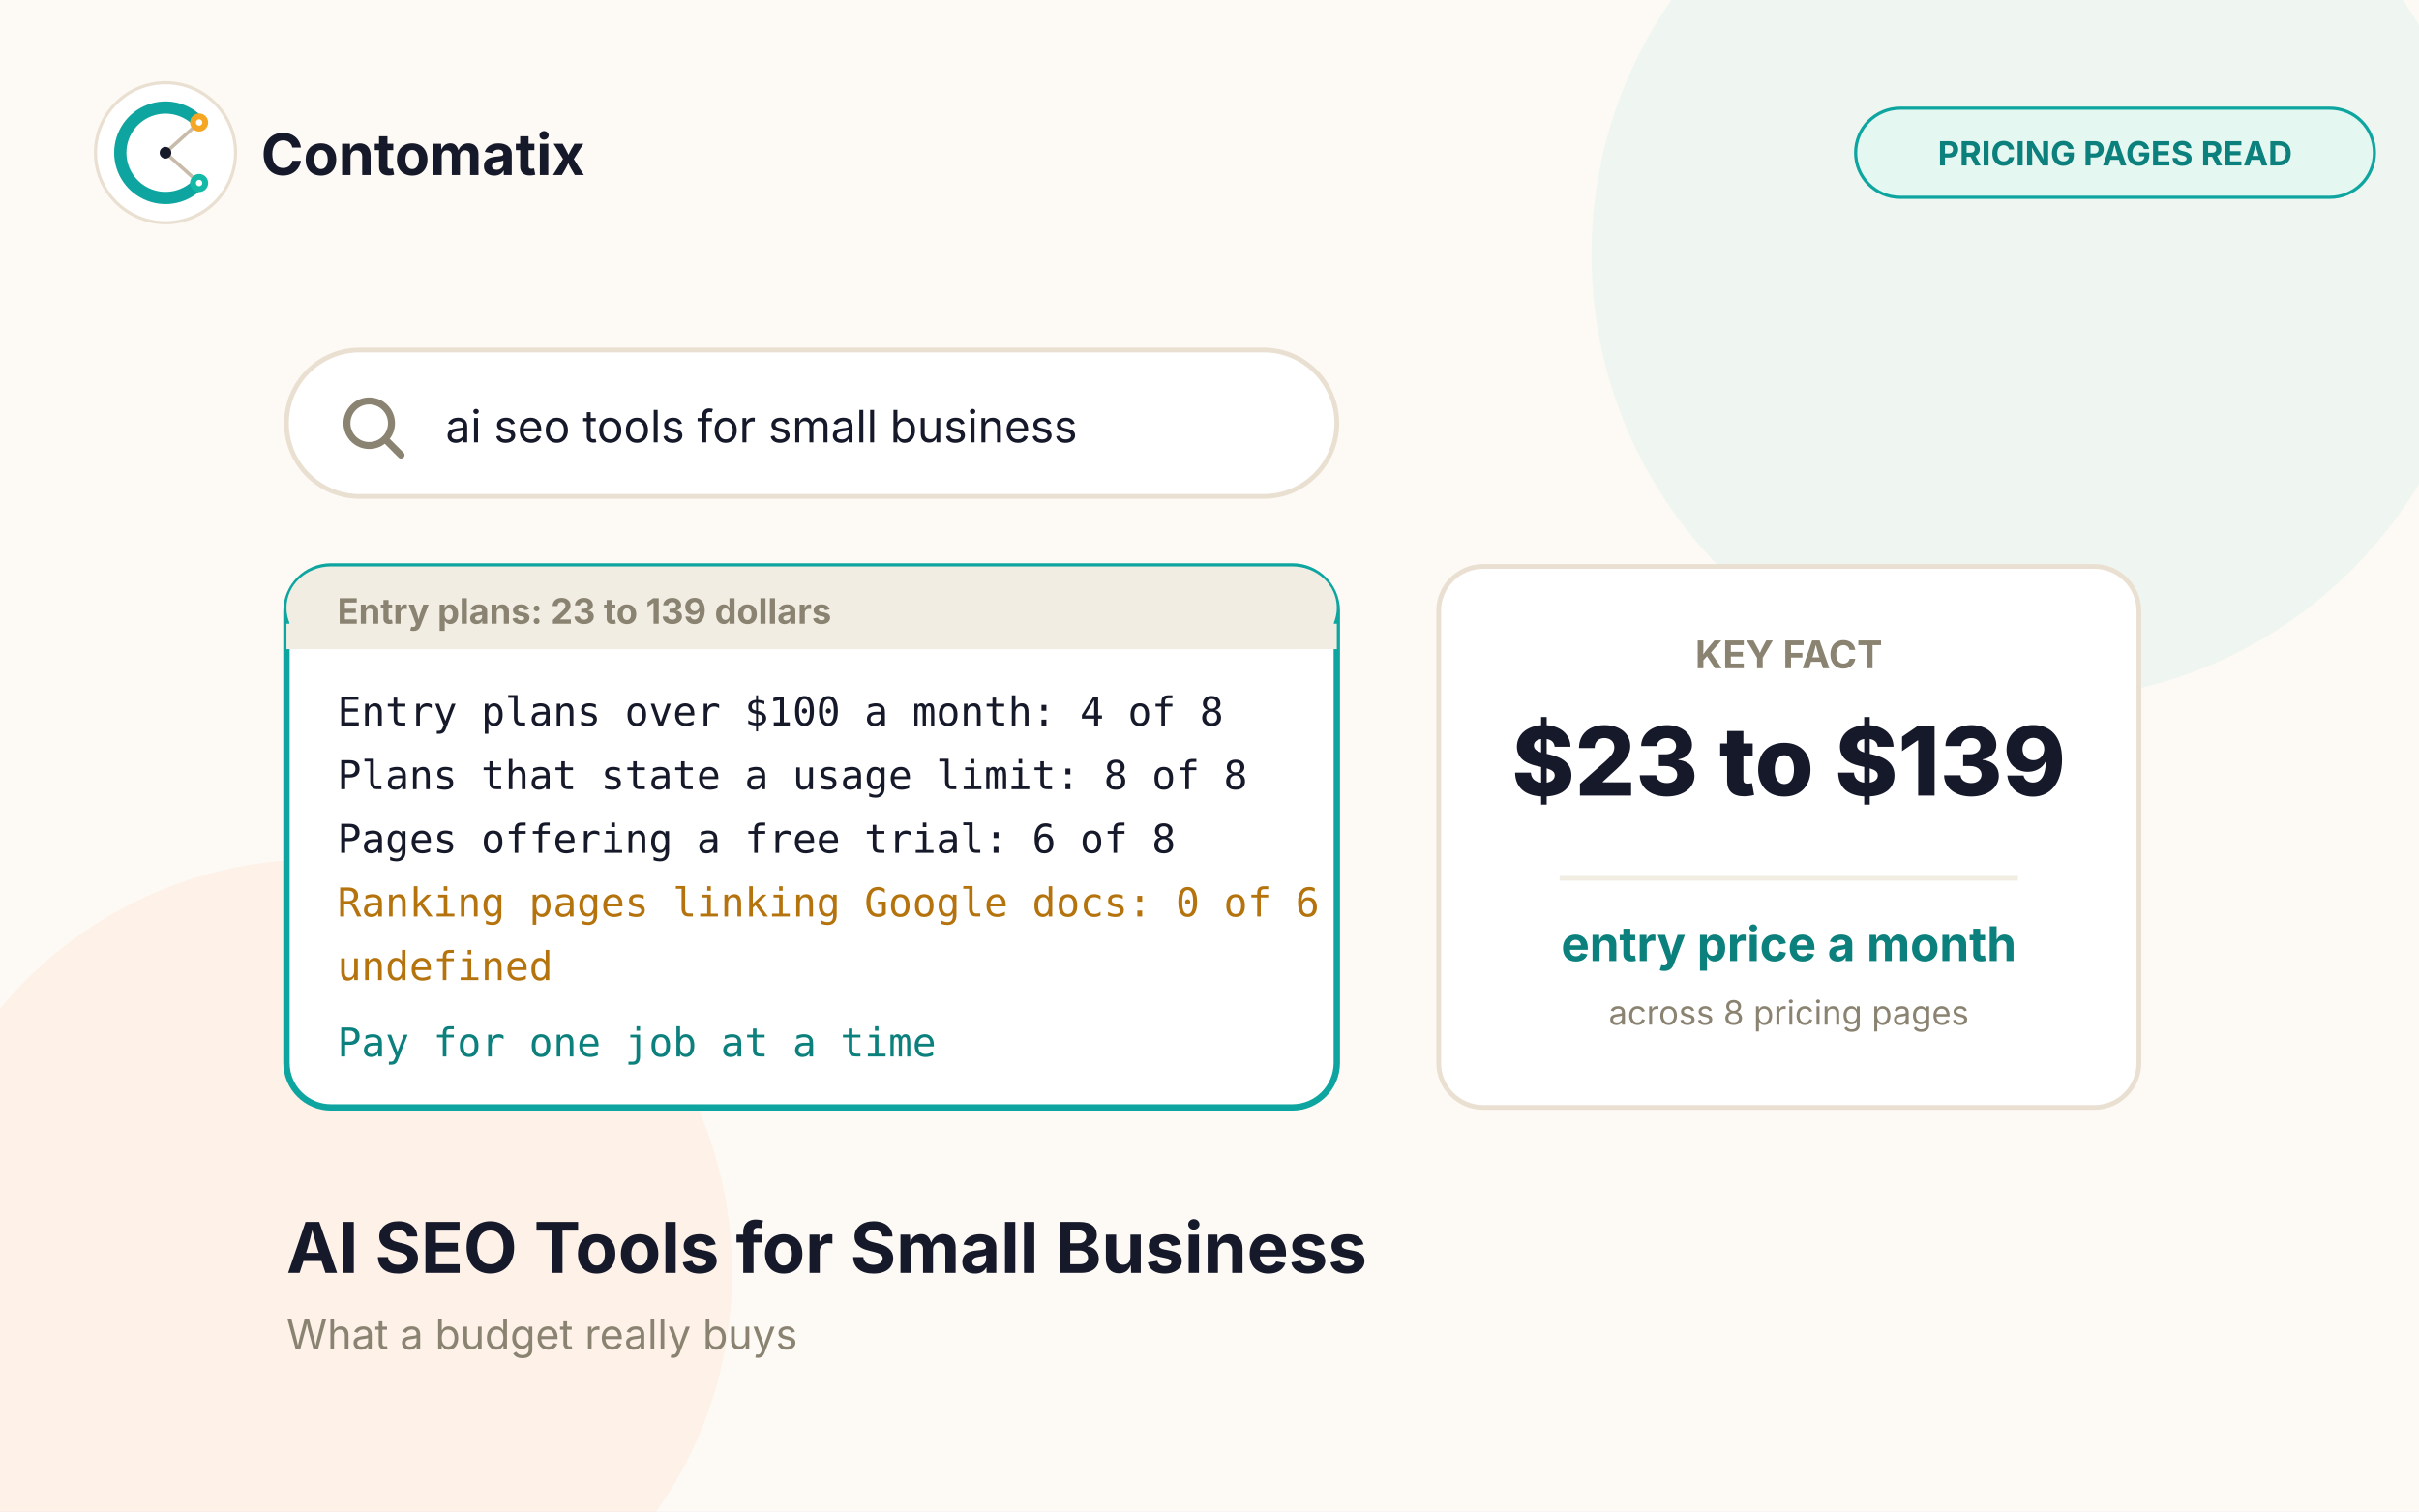
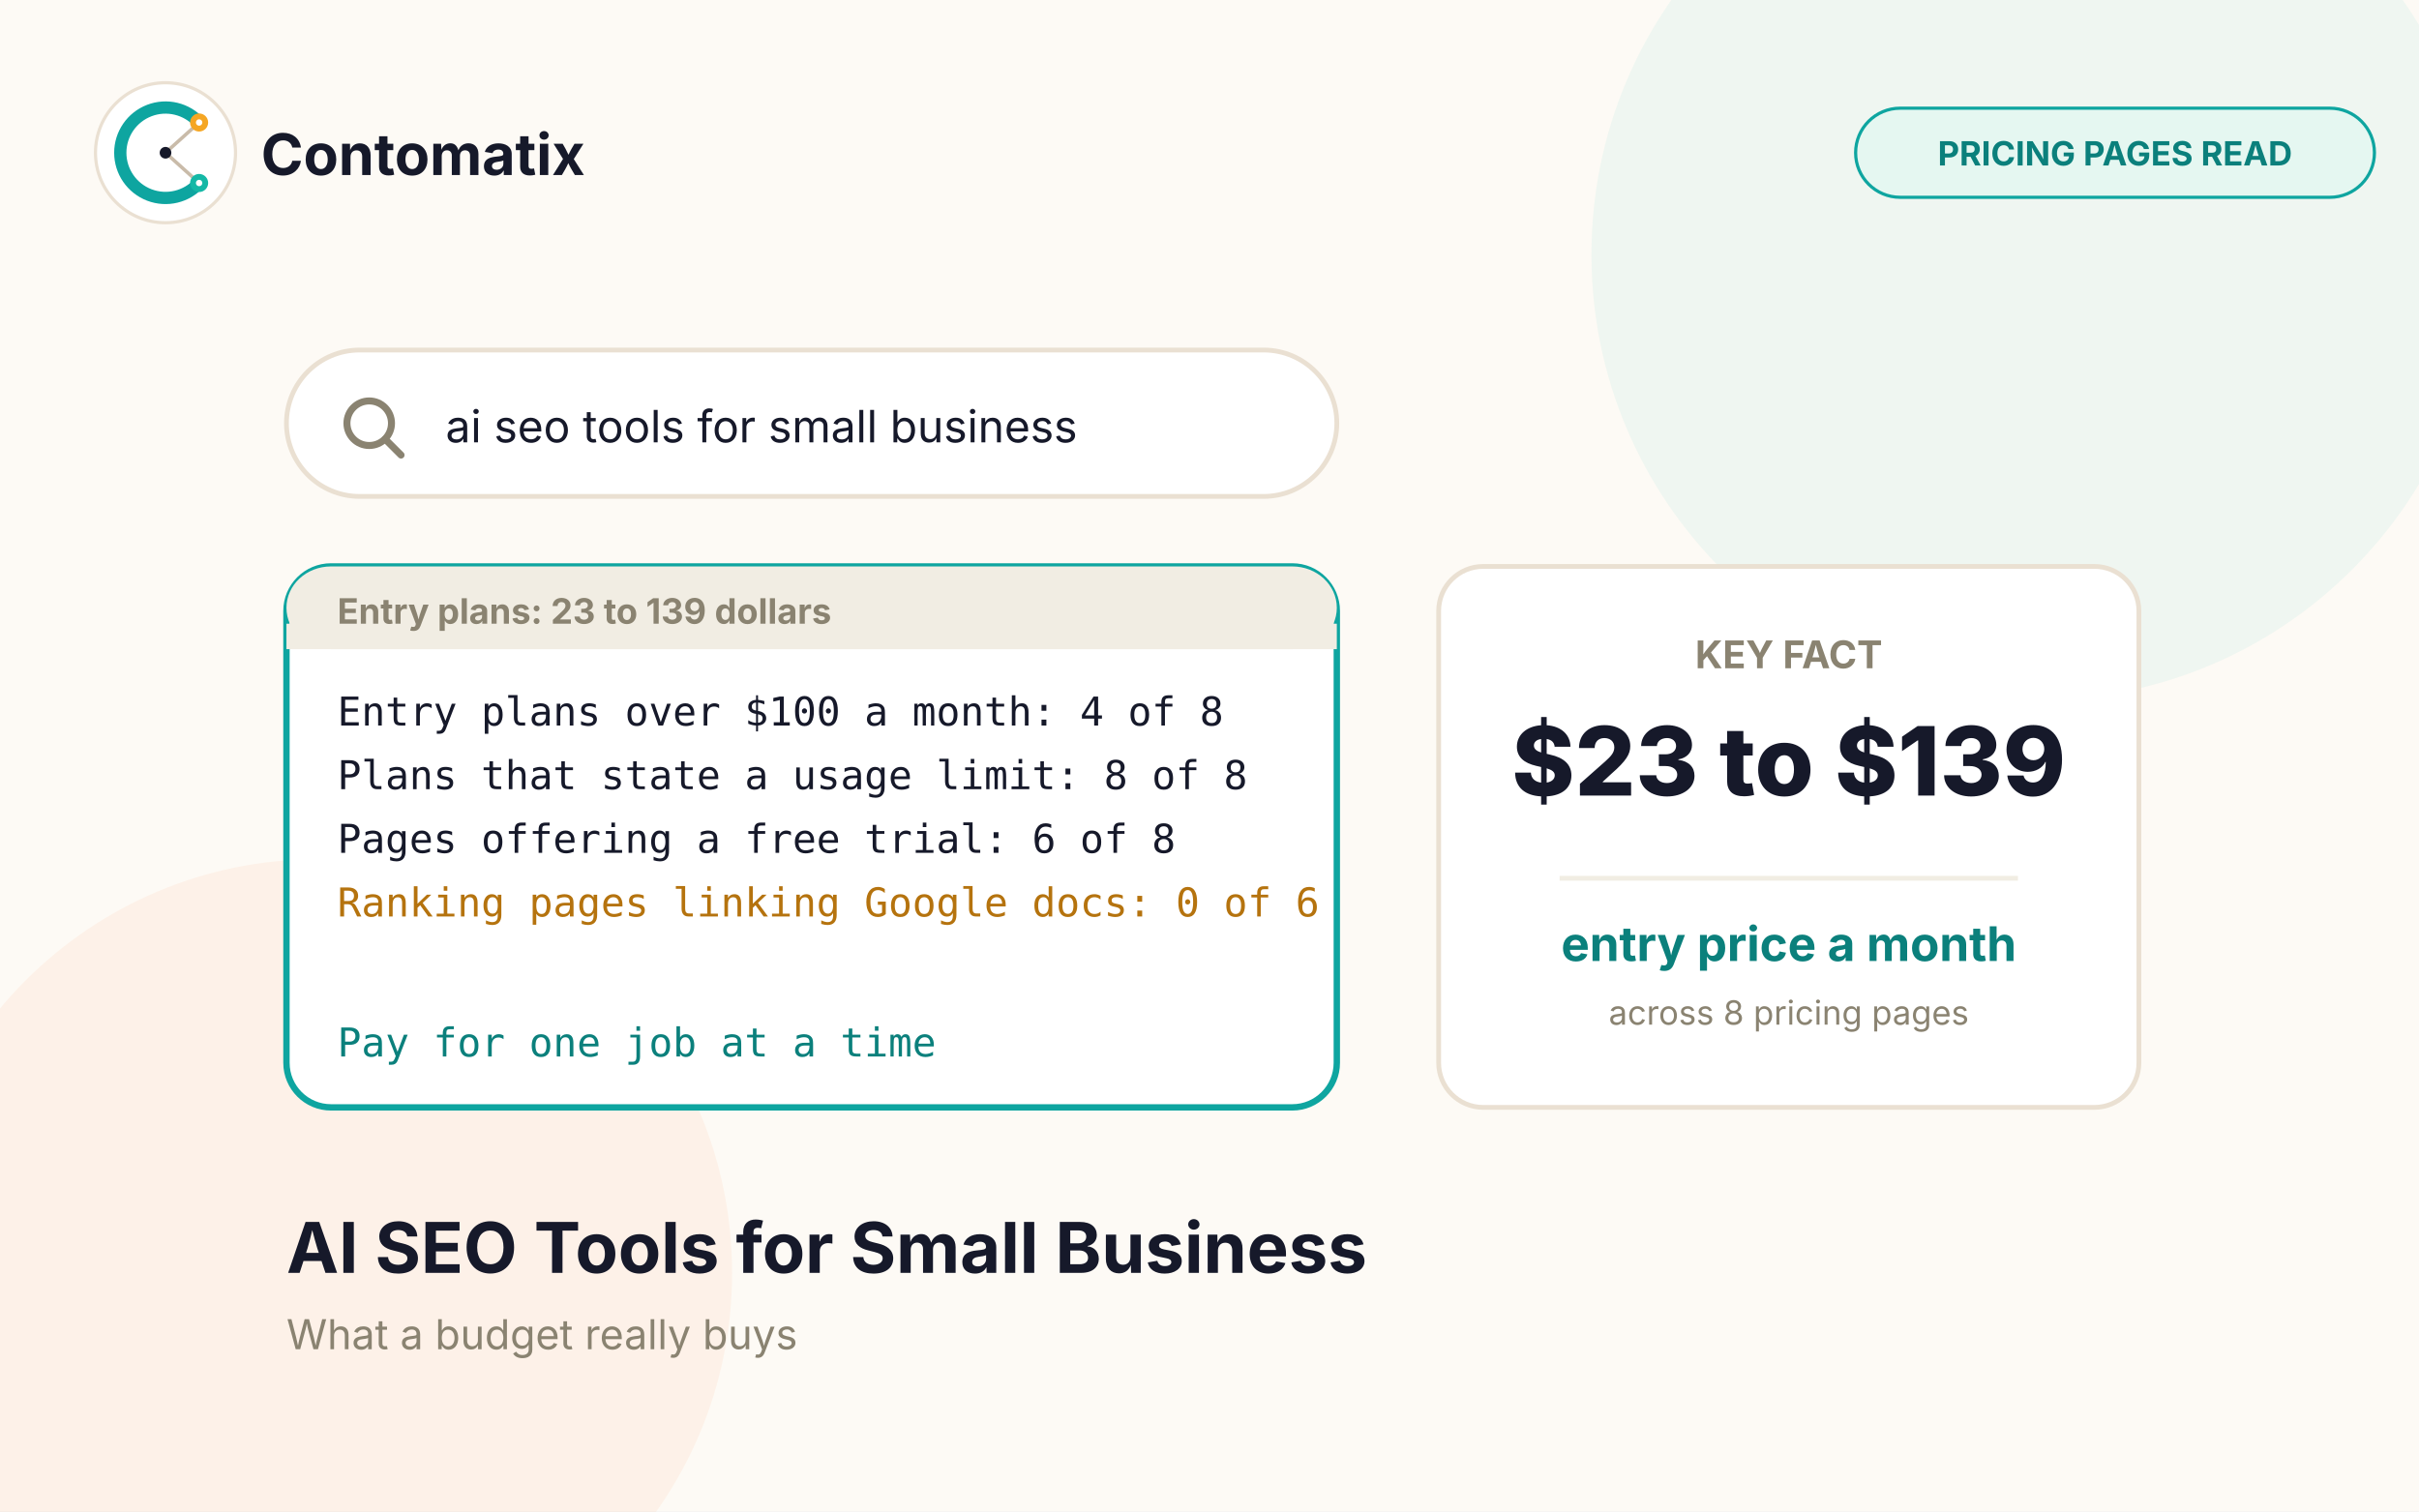
<svg xmlns="http://www.w3.org/2000/svg" viewBox="0 0 760 475" font-family="Inter, -apple-system, sans-serif">
  <rect width="760" height="475" fill="#FDFAF5" />
  <circle cx="640" cy="80" r="140" fill="rgba(20,184,166,0.06)" />
  <circle cx="100" cy="400" r="130" fill="rgba(249,115,22,0.06)" />
  <g>
    <circle cx="52" cy="48" r="22" fill="#FFFFFF" stroke="#EAE0D2" />
    <g transform="translate(30,26) scale(0.9167)">
      <path d="M 35.52 13.63 A 15.5 15.5 0 1 0 35.52 34.37" fill="none" stroke="#0EA5A0" stroke-width="4.2" stroke-linecap="round" />
      <line x1="35.52" y1="13.63" x2="24" y2="24" stroke="#C9BBA9" stroke-width="1.2" />
      <line x1="35.52" y1="34.37" x2="24" y2="24" stroke="#C9BBA9" stroke-width="1.2" />
      <circle cx="35.52" cy="13.63" r="3.1" fill="#F5A623" />
      <circle cx="35.52" cy="13.63" r="1.1" fill="#FFFFFF" />
      <circle cx="35.52" cy="34.37" r="3.1" fill="#14B8A6" />
      <circle cx="35.52" cy="34.37" r="1.1" fill="#FFFFFF" />
      <circle cx="24" cy="24" r="2" fill="#16192A" />
    </g>
    <text x="82" y="55" font-size="18" font-weight="700" fill="#16192A">Contomatix</text>
  </g>
  <rect x="583" y="34" width="163" height="28" rx="14" fill="#E5F7F1" stroke="#0EA5A0" />
  <text x="664.5" y="52" font-size="10.5" font-weight="700" fill="#0B807C" text-anchor="middle">PRICING PAGES READ</text>
  <g>
    <rect x="90" y="110" width="330" height="46" rx="23" fill="#FFFFFF" stroke="#EAE0D2" stroke-width="1.5" />
    <circle cx="116" cy="133" r="7" fill="none" stroke="#8A8371" stroke-width="2.2" />
    <line x1="121" y1="138" x2="126" y2="143" stroke="#8A8371" stroke-width="2.2" stroke-linecap="round" />
    <text x="140" y="139" font-size="14" fill="#16192A">ai seo tools for small business</text>
  </g>
  <g>
    <rect x="90" y="178" width="330" height="170" rx="14" fill="#FFFFFF" stroke="#0EA5A0" stroke-width="2" />
    <rect x="90" y="178" width="330" height="26" rx="14" fill="#F1EDE3" />
    <rect x="90" y="196" width="330" height="8" fill="#F1EDE3" />
    <text x="106" y="196" font-size="11" font-weight="700" fill="#8A8371">Entry plans: 23 to 139 dollars</text>
    <text x="106" y="228" font-family="Consolas, monospace" font-size="12.5" fill="#16192A">Entry plans over $100 a month: 4 of 8</text>
    <text x="106" y="248" font-family="Consolas, monospace" font-size="12.5" fill="#16192A">Plans that state a usage limit: 8 of 8</text>
    <text x="106" y="268" font-family="Consolas, monospace" font-size="12.5" fill="#16192A">Pages offering a free trial: 6 of 8</text>
    <text x="106" y="288" font-family="Consolas, monospace" font-size="12.5" fill="#B5730E">Ranking pages linking Google docs: 0 of 6</text>
-     <text x="106" y="308" font-family="Consolas, monospace" font-size="12.5" fill="#B5730E">undefined</text>
+     <text x="106" y="308" font-family="Consolas, monospace" font-size="12.5" fill="#B5730E" />
    <text x="106" y="332" font-family="Consolas, monospace" font-size="12.5" fill="#0B807C">Pay for one job at a time</text>
  </g>
  <g>
    <rect x="452" y="178" width="220" height="170" rx="14" fill="#FFFFFF" stroke="#EAE0D2" stroke-width="1.5" />
    <text x="562" y="210" font-size="12" font-weight="700" fill="#8A8371" text-anchor="middle">KEY FACT</text>
    <text x="562" y="250" font-size="30" font-weight="800" fill="#16192A" text-anchor="middle">$23 to $139</text>
    <line x1="490" y1="276" x2="634" y2="276" stroke="#F1EDE3" stroke-width="1.5" />
    <text x="562" y="302" font-size="15" font-weight="700" fill="#0B807C" text-anchor="middle">entry price a month</text>
    <text x="562" y="322" font-size="10.5" fill="#8A8371" text-anchor="middle">across 8 pricing pages</text>
  </g>
  <text x="90" y="400" font-size="22" font-weight="700" fill="#16192A">AI SEO Tools for Small Business</text>
  <text x="90" y="424" font-size="13" fill="#8A8371">What a budget really buys</text>
</svg>
